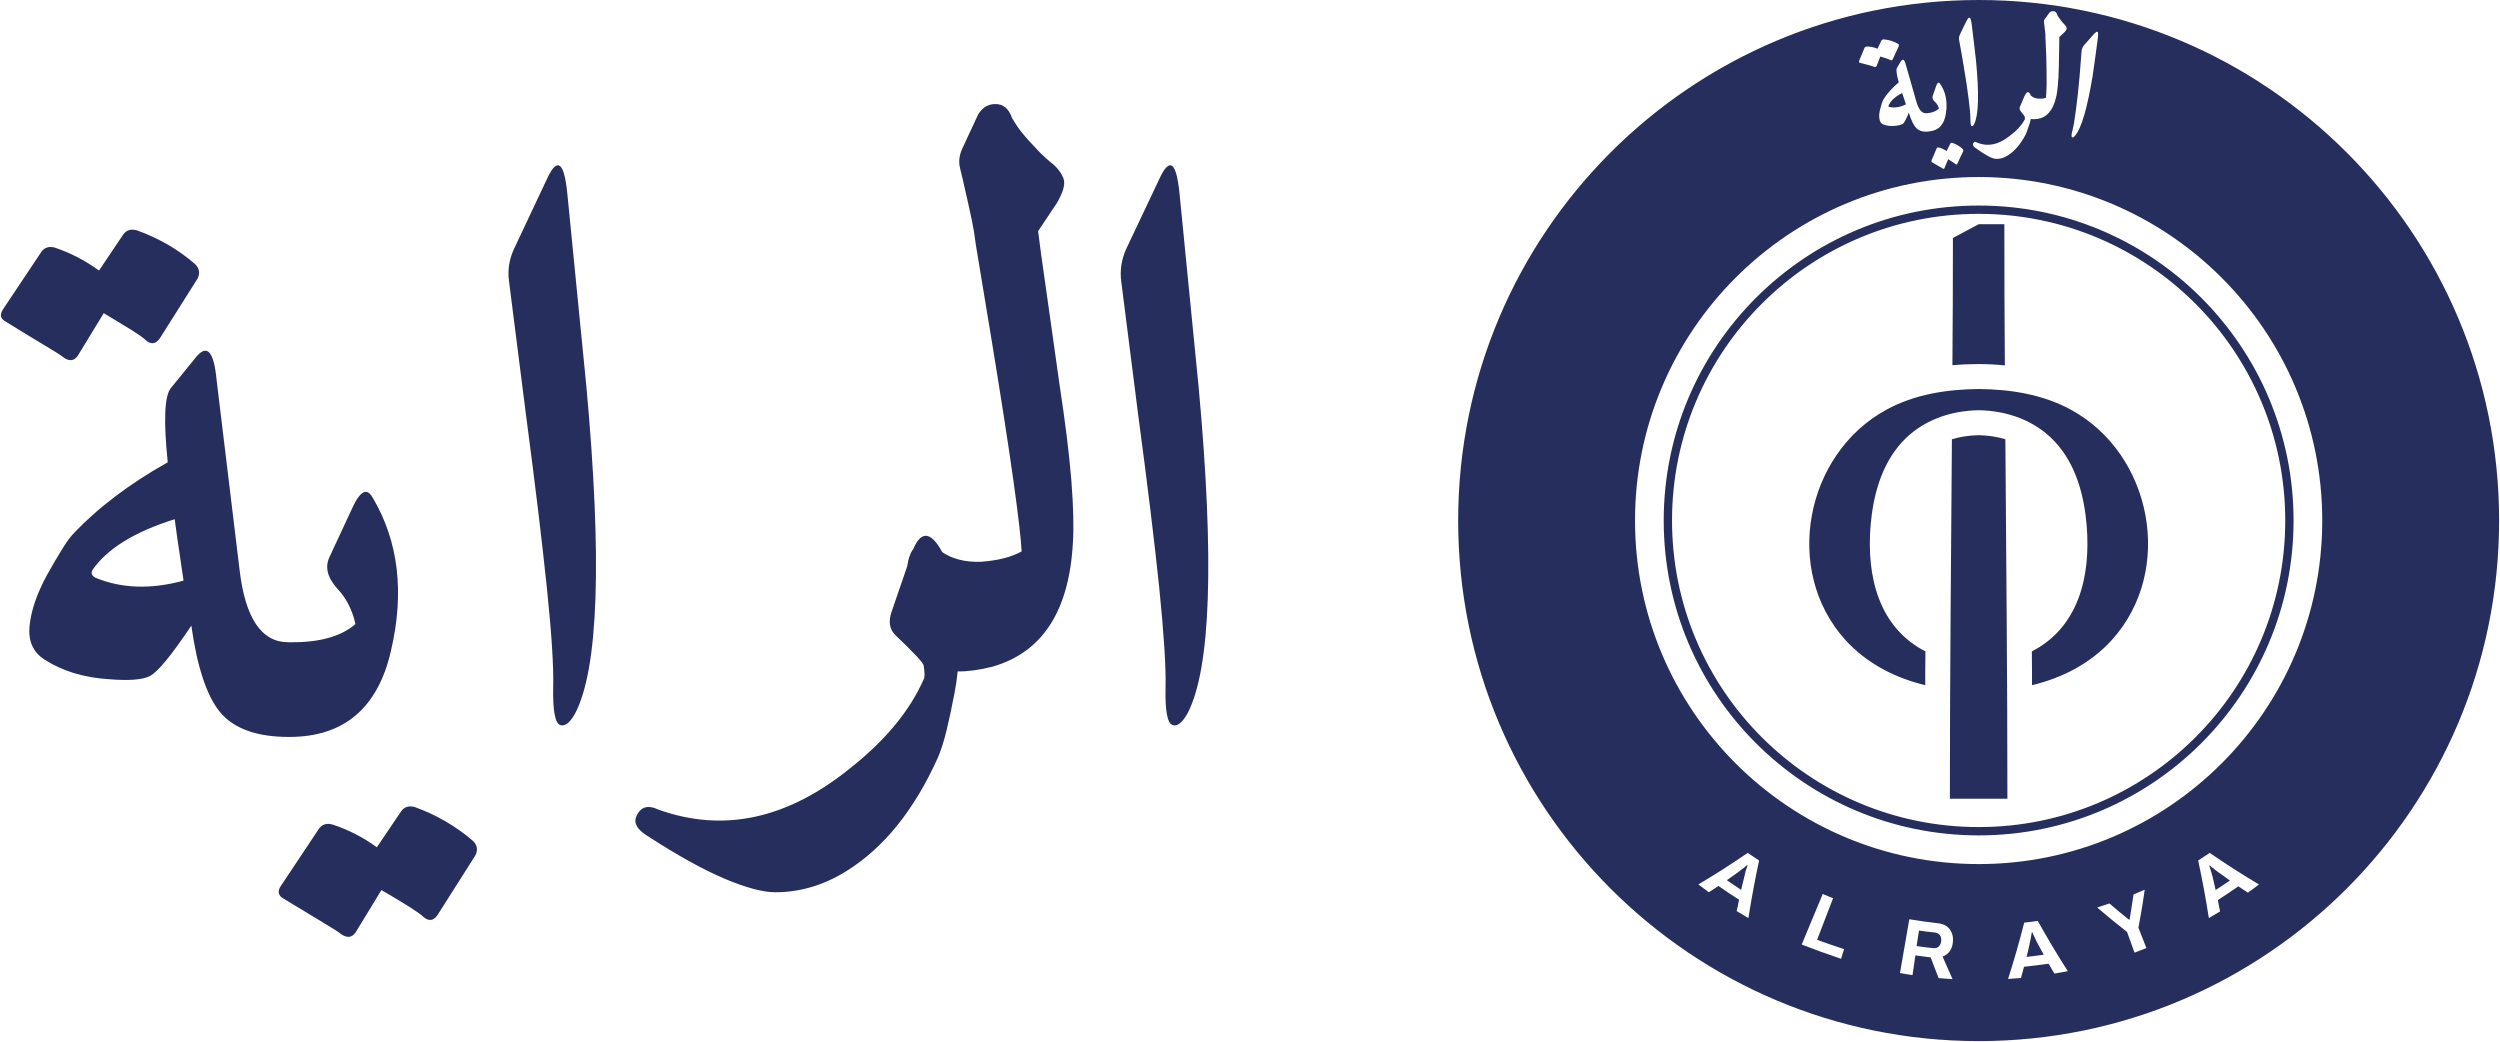
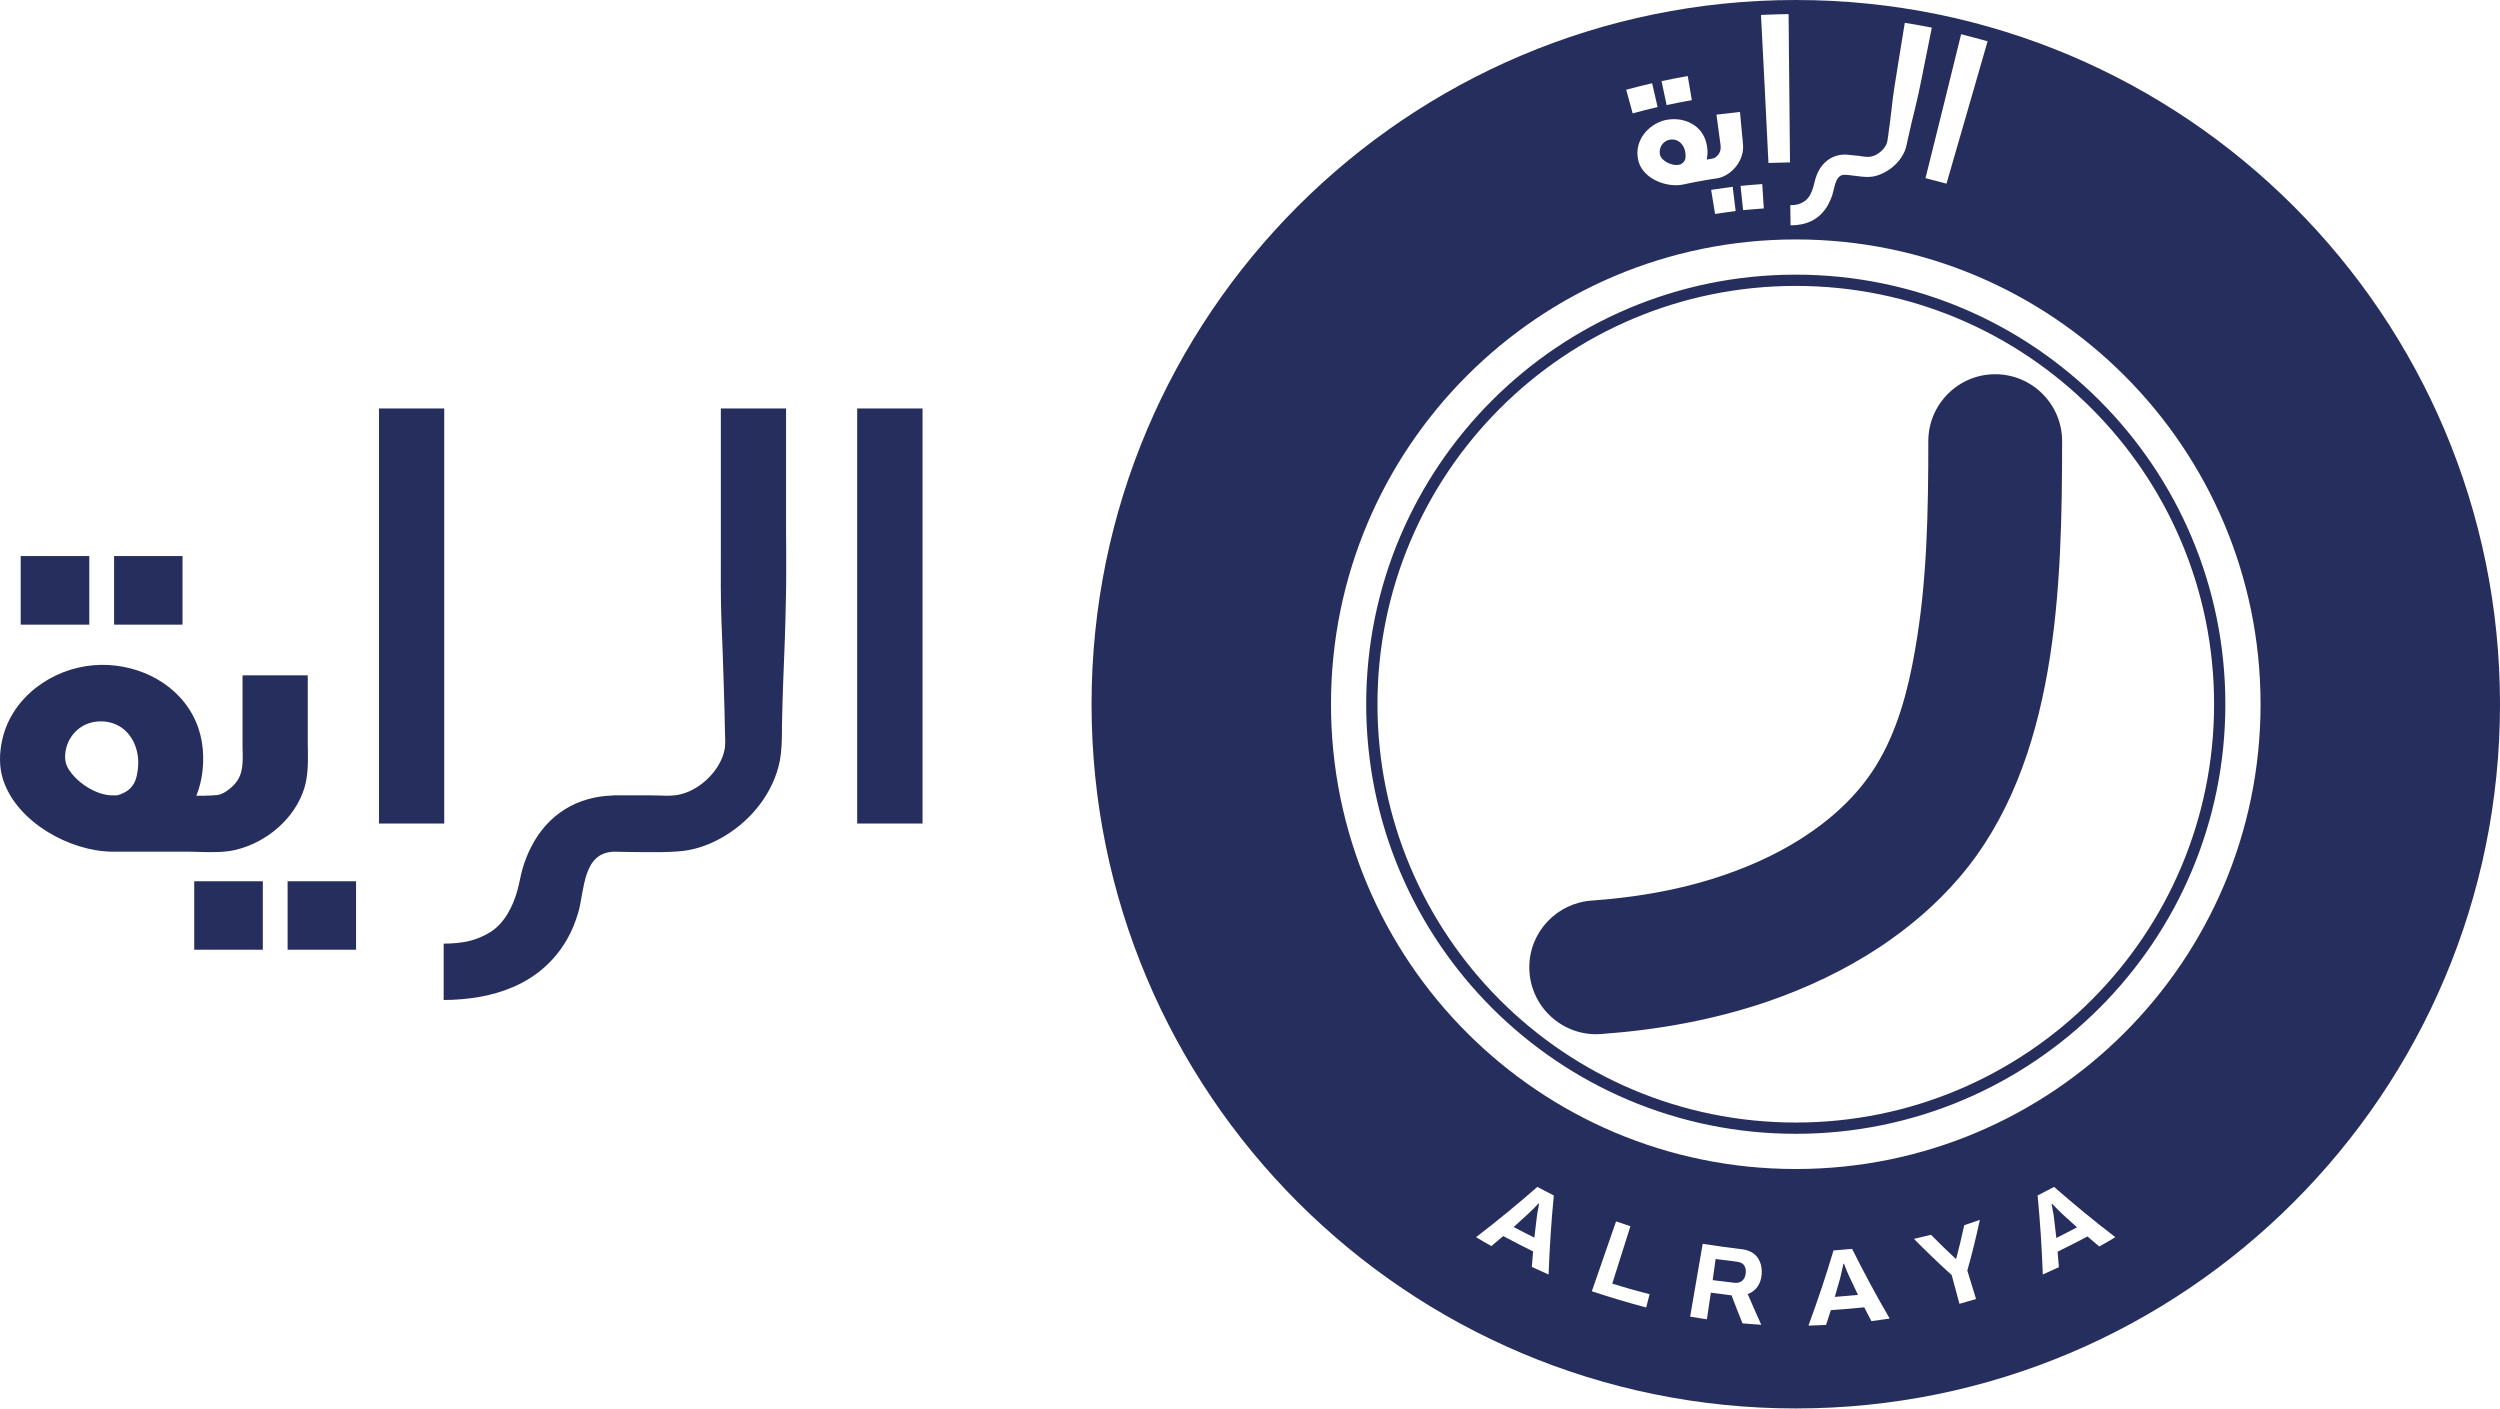
- <svg xmlns="http://www.w3.org/2000/svg" viewBox="0.0 0.0 1471.9 613.4" width="1472" height="613">
+ <svg xmlns="http://www.w3.org/2000/svg" viewBox="0.0 0.0 1775.0 1000.0" width="1775" height="1000">
  <g id="primary">
-     <path fill="#262E5D" d="M584.2 392.8Q572.8 395.7 563.7 395.6Q563.1 402 561.9 408.1Q559.5 420.7 557.2 430.2Q554.9 439.7 552.1 446.3Q531.2 492.7 498.2 513.2Q478.2 525.7 456.3 525.7Q445.2 525.7 426.1 517.6Q407.1 509.5 380.6 492.3Q371.7 486.7 374.5 480.7Q376.2 477.1 378.8 476Q382.2 474.6 387.1 476.9Q445.2 497.9 501.4 451.8Q531.6 427.7 543.7 400.2Q544.7 398.8 543.7 392.3Q543.7 390 527 374.2Q521.9 369.1 524.7 360.7L534 333.6Q534.4 330.4 535.4 327.7Q536.2 325.2 537.5 323.6Q540.7 316 544.6 315.7Q549.1 315.3 554.4 324.9Q554.5 325.1 554.6 325.3Q563.6 331.4 577.2 331Q592.1 330 601.4 324.9Q600.9 314.2 596.5 282.8Q592.1 251.5 583.7 200.3L574.4 144.1Q573.5 136.6 572.1 129.9Q570.7 123.2 569.3 117.1Q566.5 104.6 565.1 99Q563.7 93.4 566.5 87.4L575.8 67.4Q579.5 61.3 586 61.3Q593 61.3 595.8 69.7Q596.7 71.1 598.8 74.4Q600.9 77.6 605.1 82.3Q609.3 86.9 612.5 90.2Q615.8 93.4 618.6 95.7Q623.7 99.5 626 105Q627.9 109.7 622.3 119.4L611.1 136.2Q612.5 147.8 615.8 170.4Q619 192.9 623.7 226.4Q628.8 259.8 630.7 283.1Q632.5 306.3 631.6 319.8Q628.3 380.2 584.2 392.8ZM321.7 105.5Q325.6 97 328.4 97.4Q332.2 97.9 333.8 114.8L345 228.2Q358.9 380.7 338.4 420.2Q333.8 428.6 329.6 427.2Q325 425.8 325.4 404.9Q325.9 387.2 321.7 346.5Q317.5 305.9 309.2 243.1L299.4 165.9Q298 156.2 302.2 146.9L321.7 105.5ZM689.2 97.4Q686.4 97 682.5 105.5L662.9 146.9Q658.8 156.2 660.1 165.9L669.9 243.1Q678.3 305.9 682.5 346.5Q686.6 387.2 686.2 404.9Q685.7 425.8 690.4 427.2Q694.5 428.6 699.2 420.2Q719.7 380.7 705.7 228.2L694.5 114.8Q692.9 97.9 689.2 97.4ZM80.1 135.7Q75 134.3 72.2 138L57.8 159.4Q45.7 150.6 31.8 145.9Q26.7 144.5 23.9 148.3L1.6 181.7Q-0.4 184.5 0.1 186.6Q0.6 188.3 3 189.6Q17.4 198.5 26 203.6Q34.6 208.7 36.9 210.6Q39.7 212.6 42 212.1Q43.8 211.7 45.3 209.6L60.6 184.5Q70.8 190.6 77.1 194.5Q83.4 198.5 85.2 200.3Q87.5 202.4 89.6 202.2Q91.7 202 93.6 199.4L115.9 164.1Q118.2 159.4 114.5 155.7Q107.1 149.2 98.3 144.1Q89.4 139 80.1 135.7ZM121 206.7Q118.2 206.1 114.1 211.5L100.1 228.7Q94.5 235.7 98.3 272.4Q64.3 291.4 42 315.2Q39.2 318.4 35.5 324.5Q31.8 330.5 27.1 338.9Q18.3 355.1 16.9 368.6Q15.5 382.1 25.7 388.6Q41.5 398.8 63.9 400.2Q81.1 401.6 87.6 398.4Q94.5 395.1 112.2 368.6Q117.3 404.9 128.9 419.3Q141 434.2 169.8 434.2Q218.2 434.2 229.8 383.5Q241.9 331.9 219.1 293.3Q217.3 290 215.2 289.8Q211.5 289.5 207 299.4L193.6 328.2Q189.4 337 198.2 346.8Q206.1 355.1 208.9 367.7Q196.1 378.7 170.6 378.4Q170.2 378.4 169.8 378.4Q169.6 378.4 169.4 378.4Q145.6 378.5 140.6 335.6L127.1 224Q125.6 207.7 121 206.7ZM54.1 335.6Q67.1 317 102.4 305.9Q103.8 316.6 105.2 325.6Q106.6 334.7 107.6 342.1Q78.7 350 55.5 340.3Q53.7 339.2 53.5 337.9Q53.3 336.9 54.1 335.6ZM243.8 475.5Q238.7 474.1 235.9 477.9L221.5 499.2Q209.4 490.4 195.4 485.8Q190.3 484.4 187.5 488.1L165.2 521.6Q163.2 524.3 163.8 526.4Q164.2 528.2 166.6 529.5Q181 538.3 189.6 543.4Q198.2 548.5 200.5 550.4Q203.4 552.4 205.6 551.9Q207.4 551.5 208.9 549.5L224.2 524.4Q234.5 530.4 240.7 534.3Q247 538.3 248.9 540.2Q251.2 542.2 253.3 542Q255.4 541.8 257.2 539.2L279.6 503.9Q281.9 499.2 278.2 495.5Q270.7 489 261.9 483.9Q253.1 478.8 243.8 475.5ZM1471.9 306.7C1471.9 476.1 1334.6 613.4 1165.3 613.4C995.9 613.4 858.6 476.1 858.6 306.7C858.6 137.3 995.9 0 1165.3 0C1334.6 0 1471.9 137.3 1471.9 306.7ZM1196 56.3C1195.5 55 1194.9 54.3 1194.3 54.3C1193.8 54.3 1193.3 54.8 1192.8 55.7C1192.6 55.9 1192.5 56.1 1192.3 56.4C1192.2 56.8 1192 57.1 1191.9 57.5C1191.2 59.2 1190.4 60.9 1189.7 62.6C1189.2 63.6 1189.3 64.5 1189.8 65.2C1191.7 67.5 1192.5 68.8 1192.5 69.1C1192.5 69.9 1192.5 70.4 1192.3 70.6C1190.5 73.9 1187.7 77 1183.9 79.8C1177.1 85.3 1170.6 86.7 1164.1 83.9C1163.6 83.6 1163.1 83.5 1162.7 83.7C1162.4 83.9 1162.2 84.2 1162 84.6C1161.7 85.4 1162.1 86.2 1163 86.9C1166 89.1 1168.5 90.7 1170.5 91.8C1172.6 93 1174.2 93.5 1175.4 93.6C1177.8 93.7 1180.1 93.1 1182.4 91.6C1186.2 89.3 1189.7 85.3 1192.8 79.6C1193.2 78.8 1193.6 77.8 1194 76.6C1194.4 75.4 1194.9 74.1 1195.4 72.5C1195.6 71.7 1195.8 70.9 1196 70.1C1197.1 70.3 1198.4 70.3 1199.8 70.1C1205.3 69.3 1209 65.2 1210.8 57.6C1211.3 55.9 1211.6 53.6 1211.9 50.6C1212.2 47.6 1212.4 43.9 1212.5 39.5C1212.6 35.1 1212.7 31.5 1212.7 28.5C1212.7 25.6 1212.8 23.3 1212.8 21.8C1213.8 20.9 1214.8 20 1215.8 19C1216.8 17.9 1217.3 17.1 1217.1 16.4C1216.9 15.7 1216.4 15 1215.8 14.4C1215.4 14 1215 13.6 1214.6 13.1C1214.2 12.6 1213.7 12 1213.2 11.3C1212.7 10.6 1212.3 10 1212 9.6C1211.8 9.1 1211.6 8.8 1211.5 8.6C1211.2 7.4 1210.5 6.8 1209.5 6.6C1208.5 6.5 1207.7 6.7 1207 7.4C1206.1 8.6 1205.2 9.8 1204.4 11C1203.8 11.7 1203.6 12.4 1203.8 13.2C1203.9 13.9 1204 15.1 1204.2 16.8C1204.3 17.6 1204.4 18.4 1204.5 19.3C1204.6 20.2 1204.6 21.1 1204.6 22.1C1204.8 25.8 1204.9 29.5 1205.1 33.2C1205.3 39.9 1205.3 45.3 1205.3 49.4C1205.2 53.5 1205.1 56.2 1204.9 57.6C1203.7 58.1 1202.1 58.2 1200.2 58.1C1198.5 57.9 1197.1 57.3 1196.1 56.4C1196 56.4 1196 56.3 1196 56.3ZM1159.8 10.4C1159.4 10.4 1158.9 10.9 1158.3 12C1156.9 14.7 1155.6 17.4 1154.3 20.2C1153.7 21.4 1153.5 22.6 1153.8 23.9C1154.7 28.8 1155.6 33.8 1156.4 38.7C1157.8 46.8 1158.8 53.5 1159.4 58.7C1160.1 63.9 1160.4 67.7 1160.4 70C1160.4 72.7 1160.6 74.1 1161.2 74.3C1161.7 74.5 1162.2 74 1162.7 72.9C1165.2 67.8 1165.6 55.4 1163.7 35.7C1162.9 28.4 1162 21.1 1161.1 13.8C1160.8 11.6 1160.4 10.5 1159.8 10.4ZM1233.3 19.9C1231.3 22.2 1229.3 24.4 1227.3 26.7C1226.5 27.8 1226 28.9 1225.9 30.2C1225.5 35.2 1225.1 40.2 1224.7 45.3C1224 53.4 1223.2 60.1 1222.5 65.3C1221.8 70.6 1221.2 74.3 1220.6 76.5C1219.9 79.1 1219.8 80.6 1220.3 80.9C1220.7 81.2 1221.3 80.8 1222.1 79.9C1225.8 75.6 1229.3 63.7 1232.5 44.2C1233.5 36.9 1234.6 29.6 1235.5 22.3C1235.8 20.1 1235.7 18.9 1235.2 18.7C1234.8 18.6 1234.2 19 1233.3 19.9ZM1107.9 24C1107.2 25.6 1106.4 27.1 1105.7 28.7C1103.8 27.9 1101.7 27.5 1099.6 27.4C1098.8 27.4 1098.3 27.7 1098 28.2C1097 30.7 1095.9 33.2 1094.9 35.7C1094.8 36.1 1094.7 36.4 1094.9 36.7C1095 36.9 1095.2 37 1095.6 37.1C1097.9 37.7 1099.7 38.2 1101 38.5C1102.3 38.9 1103.1 39.2 1103.5 39.3C1104 39.5 1104.3 39.5 1104.6 39.4C1104.9 39.3 1105 39.1 1105.2 38.8C1105.9 36.9 1106.6 35.1 1107.3 33.3C1108.9 33.8 1110.1 34.2 1111.1 34.5C1112.1 34.8 1112.7 35.1 1113 35.3C1113.4 35.5 1113.7 35.5 1114 35.5C1114.3 35.4 1114.5 35.2 1114.7 34.8C1115.8 32.3 1117 29.7 1118.2 27.2C1118.4 26.6 1118.2 26 1117.6 25.7C1116.4 25 1115.1 24.5 1113.8 24.1C1112.4 23.6 1111 23.4 1109.5 23.2C1108.8 23.2 1108.2 23.4 1107.9 24ZM1119.3 36.3C1118.6 37.6 1117.8 38.9 1117.1 40.1C1116.5 41.1 1116.9 43.9 1118.2 48.5C1114.3 51.8 1111.2 55.2 1109 58.8C1108.8 59.3 1108.5 60 1108.2 60.9C1107.9 61.8 1107.6 62.8 1107.3 64C1106.7 66.3 1106.5 68.3 1106.8 70C1107 71.8 1107.9 72.9 1109.3 73.4C1111.5 74.2 1113.9 74.5 1116.5 74.1C1118.6 73.8 1120 73.4 1120.7 72.9C1121.4 72.3 1122.6 70.2 1124.1 66.4C1125.5 70.9 1127 74 1128.7 75.6C1130.4 77.3 1132.9 77.9 1136.3 77.4C1141.9 76.8 1145.1 73.2 1146 66.6C1147 59.8 1145.8 54 1142.5 49.3C1142.2 48.9 1141.9 48.7 1141.7 48.7C1141.2 48.7 1140.7 49.4 1140.2 50.7C1139.5 52.6 1138.9 54.6 1138.2 56.5C1137.8 57.7 1138.2 58.9 1139.5 60C1140.6 61 1141.4 62.3 1141.9 63.9C1140.4 65.4 1138.2 66.4 1135 66.7C1135 66.7 1135 66.7 1134.9 66.7C1134.9 66.7 1134.9 66.7 1134.8 66.7C1131.9 67.1 1129.8 64.6 1128.4 59.3C1126.4 52.3 1124.4 45.3 1122.4 38.3C1121.9 36.2 1121.3 35.2 1120.6 35.2C1120.2 35.2 1119.8 35.6 1119.3 36.3ZM1120.2 54.8C1115.9 57 1113.3 59.5 1112.2 62.2C1112.1 62.4 1112.1 62.5 1112.1 62.7C1112.2 62.8 1112.4 63 1112.6 63C1115.7 63.7 1119 63.2 1122.4 61.5C1122.1 60.6 1121.8 59.5 1121.4 58.4C1121 57.3 1120.6 56.1 1120.2 54.8ZM1148.5 84.7C1147.8 86.1 1147.1 87.6 1146.4 89C1144.9 88 1143.4 87.3 1141.8 86.9C1141.2 86.7 1140.8 86.9 1140.5 87.4C1139.5 89.7 1138.6 92 1137.6 94.3C1137.5 94.7 1137.4 95 1137.5 95.3C1137.6 95.5 1137.8 95.7 1138.1 95.8C1139.7 96.8 1141.1 97.5 1142.1 98.1C1143 98.6 1143.7 99 1143.9 99.2C1144.3 99.5 1144.5 99.5 1144.8 99.4C1145 99.4 1145.1 99.2 1145.2 98.9C1145.9 97.2 1146.6 95.5 1147.3 93.8C1148.4 94.5 1149.4 95.1 1150.1 95.6C1150.8 96 1151.2 96.4 1151.5 96.6C1151.7 96.8 1152 97 1152.2 96.9C1152.4 96.9 1152.6 96.7 1152.8 96.3C1153.8 94 1154.9 91.6 1156.1 89.3C1156.3 88.7 1156.2 88.2 1155.8 87.7C1154.9 86.9 1154 86.2 1152.9 85.6C1151.9 85 1150.8 84.5 1149.8 84.2C1149.2 84 1148.7 84.2 1148.5 84.7ZM962.8 306.7C962.8 418.5 1053.5 509.1 1165.3 509.1C1277 509.1 1367.7 418.5 1367.7 306.7C1367.7 194.9 1277 104.3 1165.3 104.3C1053.5 104.3 962.8 194.9 962.8 306.7ZM1165.3 492.2C1267.7 492.2 1350.8 409.2 1350.8 306.7C1350.8 204.2 1267.7 121.1 1165.3 121.1C1062.8 121.1 979.7 204.2 979.7 306.7C979.7 409.2 1062.8 492.2 1165.3 492.2ZM1165.3 487.3C1065.5 487.3 984.6 406.5 984.6 306.7C984.6 206.9 1065.5 126 1165.3 126C1265 126 1345.9 206.9 1345.9 306.7C1345.9 406.5 1265 487.3 1165.3 487.3ZM1110.9 241.4C1127.6 232.3 1146.4 229.4 1165.3 229.2C1184.1 229.4 1202.9 232.3 1219.6 241.4C1267.5 267.4 1280.8 336.1 1243.8 377C1231.2 390.9 1214.6 399.4 1196.7 403.7L1196.7 395.5L1196.6 383.8C1224.1 369.6 1231.4 339.8 1228.9 309.5C1227.4 292 1222.7 273.9 1210.5 260.6C1198.8 247.8 1182.3 242 1165.3 241.7C1148.2 242 1131.7 247.8 1120 260.6C1107.9 273.9 1103.1 292 1101.6 309.5C1099.1 339.8 1106.4 369.6 1133.9 383.8L1133.8 395.5L1133.8 403.7C1116 399.4 1099.3 390.9 1086.7 377C1049.7 336.1 1063.1 267.4 1110.9 241.4ZM1167.2 395.6L1167.3 407.3C1166.6 407.3 1165.9 407.3 1165.3 407.3C1164.6 407.3 1163.9 407.3 1163.2 407.3L1163.3 395.7L1163.3 391.3C1164 391.3 1164.6 391.3 1165.3 391.3C1165.9 391.3 1166.5 391.3 1167.2 391.3L1167.2 395.6ZM1029.2 502.5C1019.7 509 1010.1 515.2 1000.1 521.1C1002.2 522.7 1004.2 524.2 1006.3 525.7C1008.2 524.5 1010.1 523.3 1012 522C1015.9 524.8 1020 527.5 1024.1 530.1C1023.6 532.3 1023.2 534.6 1022.7 536.8C1025 538.2 1027.3 539.6 1029.6 540.9C1031.4 529.5 1033.5 518.2 1035.9 507C1033.6 505.5 1031.4 504 1029.2 502.5ZM1294.6 507C1297 518.2 1299.1 529.5 1300.9 540.9C1303.1 539.6 1305.3 538.3 1307.5 537C1307 534.7 1306.6 532.5 1306.2 530.3C1310.2 527.7 1314.3 525 1318.3 522.2C1320.1 523.5 1322 524.7 1323.9 525.9C1326.1 524.4 1328.2 522.8 1330.4 521.1C1320.5 515.2 1310.8 509 1301.4 502.5C1299.1 504 1296.9 505.5 1294.6 507ZM1025.3 524.3C1022.5 522.4 1019.7 520.5 1016.9 518.6C1019.2 517 1021.5 515.4 1023.8 513.7C1024.2 513.4 1024.7 513 1025.3 512.5C1025.9 512.1 1026.5 511.6 1027.2 511.1C1027.8 510.5 1028.4 510.1 1028.8 509.7C1028.9 509.7 1029 509.8 1029.1 509.8C1028.9 510.3 1028.8 510.8 1028.6 511.4C1028.4 511.9 1028.2 512.5 1028 513.1C1027.9 513.7 1027.7 514.3 1027.6 514.8C1027.5 515.3 1027.4 515.7 1027.3 516.1C1026.6 518.8 1026 521.5 1025.3 524.3ZM1313.3 518.8C1310.5 520.7 1307.7 522.6 1304.9 524.4C1304.3 521.7 1303.6 519 1303 516.2C1302.8 515.8 1302.7 515.1 1302.5 514.4C1302.3 513.6 1302.1 512.9 1301.8 512.1C1301.6 511.3 1301.4 510.6 1301.1 510Q1301.3 509.9 1301.4 509.9C1301.8 510.2 1302.2 510.5 1302.6 510.9C1303.1 511.3 1303.6 511.7 1304.1 512.1C1304.5 512.5 1305 512.8 1305.4 513.1C1305.8 513.4 1306.2 513.7 1306.5 513.9C1308.7 515.5 1311 517.2 1313.3 518.8ZM1235.1 534.7C1240.8 539.6 1246.7 544.4 1252.7 549.1L1257.1 561.3C1259.5 560.4 1261.8 559.5 1264.1 558.6L1259.4 546.6C1260.8 539.1 1262.1 531.6 1263.1 524.2C1260.9 525.1 1258.7 526.1 1256.5 527C1255.8 531.9 1255 536.9 1254.2 541.8C1254.1 541.9 1254 541.9 1253.9 541.9C1250 538.8 1246.1 535.6 1242.3 532.3C1239.9 533.1 1237.5 533.9 1235.1 534.7ZM1073.4 526.7L1061 556.5C1068.7 559.5 1076.4 562.3 1084.2 564.9L1086 559.2C1080.6 557.5 1075.3 555.6 1070.1 553.7L1079.5 529.2C1077.5 528.4 1075.4 527.6 1073.4 526.7ZM1140.8 543.9C1135.3 543.3 1129.9 542.5 1124.4 541.6L1118.9 573.3C1121.4 573.8 1123.8 574.1 1126.3 574.5L1128 562.9C1131 563.3 1134 563.7 1137 564.1C1138.5 568.2 1140.1 572.2 1141.7 576.3C1144.5 576.5 1147.2 576.7 1149.9 576.9C1147.9 572.5 1145.9 568 1144 563.6C1145.9 562.9 1147.4 561.7 1148.4 560.2C1149.4 558.6 1150 556.8 1150.1 554.7C1150.3 552.8 1150 551 1149.3 549.4C1148.7 547.9 1147.7 546.6 1146.2 545.6C1144.8 544.7 1143 544.1 1140.8 543.9ZM1192.1 543.6C1189.3 554.7 1186.1 565.8 1182.6 576.8C1185.1 576.6 1187.7 576.4 1190.2 576.2C1190.8 574 1191.4 571.8 1192 569.6C1196.8 569.1 1201.7 568.5 1206.5 567.8C1207.6 569.7 1208.7 571.7 1209.9 573.6C1212.5 573.2 1215.1 572.7 1217.8 572.2C1211.5 562.4 1205.7 552.6 1200.1 542.6C1197.4 543 1194.7 543.3 1192.1 543.6ZM1128.7 557.4C1131.9 557.9 1135.1 558.3 1138.3 558.6C1139.7 558.8 1140.9 558.5 1141.7 557.7C1142.6 556.9 1143.1 555.8 1143.2 554.3C1143.3 553.4 1143.2 552.5 1142.9 551.8C1142.6 551.1 1142.2 550.6 1141.6 550.2C1141 549.8 1140.3 549.5 1139.3 549.4C1136.2 549.1 1133.2 548.7 1130.1 548.3L1128.7 557.4ZM1203.6 562.5C1200.2 563 1196.9 563.4 1193.5 563.8C1194.2 561.1 1194.8 558.4 1195.4 555.6C1195.5 555.1 1195.6 554.5 1195.8 553.7C1195.9 553 1196.1 552.2 1196.2 551.4C1196.4 550.6 1196.5 549.8 1196.6 549.2C1196.6 549.2 1196.7 549.2 1196.8 549.2C1197 549.6 1197.3 550.1 1197.5 550.7C1197.7 551.2 1198 551.8 1198.3 552.4C1198.5 552.9 1198.8 553.4 1199 553.9C1199.2 554.4 1199.4 554.7 1199.6 555.1C1200.9 557.6 1202.2 560 1203.6 562.5Z" />
+     <path fill="#262E5D" d="M269.1 584.7L269.1 290L315.4 290L315.4 584.7L269.1 584.7ZM511.8 290L558.1 290L558.1 376.8C558.1 381.6 558.1 386.4 558.2 391.2C558.2 402.2 558.3 413.2 558 424.2C557.7 444 556.9 463.7 556.1 483.4C555.7 493.9 555.4 504.5 555.2 515C555.2 516.3 555.2 517.7 555.2 519.1C555.1 526.1 555 533.1 553.7 540.1C549.3 562.2 534.4 581.3 515.4 593C507.2 598.1 498.2 601.9 488.7 603.6C479.4 605.4 460.9 605.1 446.6 604.9C442.8 604.8 439.2 604.7 436.2 604.7C413.8 605.1 415.1 631.6 410.7 647.4C408.7 654.3 406.1 661 402.4 667.3C383.8 699.2 350.1 709.8 315 710L315 670C321.3 669.9 327.8 669.5 334 667.9C338.9 666.6 343.5 664.6 347.8 662C358.3 655.6 364.5 643 367.5 631.6C368.8 626.8 369.6 621.9 370.9 617.2C372.5 611.6 374.6 606.2 377.3 601C389 578.2 409.8 565.4 435.4 564.8L435.4 564.7L461.8 564.7C463.5 564.7 465.3 564.8 467.2 564.8C471.4 565 475.7 565.1 479.8 564.6C491.9 563 503.3 554.2 509.6 544.1C512.2 540 514.1 535.3 514.7 530.5C515 527.7 514.9 524.9 514.8 522C514.8 521 514.8 520 514.7 518.9C514.6 508.4 514.2 497.9 513.9 487.4C513.5 471.6 512.8 455.8 512.2 440C511.7 424.7 511.7 409.3 511.8 394L511.8 394C511.8 389.6 511.8 385.2 511.8 380.8L511.8 290ZM608.6 290L655 290L655 584.7L608.6 584.7L608.6 290ZM79.5 564.7L83.4 564.7C87.2 563.5 90.8 561.8 93.3 558.8C96.4 555.3 97.3 550.6 97.9 546C100.1 527.9 88.8 510.5 68.9 512.3C56.5 513.4 47.3 523.3 46.3 535.4C46 538.3 46.4 541.6 47.7 544.3C53 554.7 67.7 564.6 79.5 564.7ZM79.5 604.7C49.3 604.3 12.2 583.7 2.3 553.9C-0.8 544.6 -0.5 534.6 1.6 525.2C8.3 495.1 36.8 474.7 66.6 472.3C94.2 470.1 123.3 482.7 136.8 507.7C143.4 519.9 145.3 533.5 143.8 547.2C143.1 553.6 141.6 559.5 139.4 565C147 565 153.8 564.8 156.1 564.1C159.3 563.1 162 561 164.5 558.8C172.5 551.7 172.4 543.5 172.3 534.1C172.2 532.8 172.2 531.6 172.2 530.3L172.2 479.5L218.5 479.5L218.5 528.2C218.5 529.8 218.5 531.4 218.6 533C218.7 541.9 218.7 550.9 216.1 559.5C209.4 581.2 189.4 598 167.7 603.3C159.7 605.3 151.2 605.1 142.8 604.9C140.2 604.8 137.7 604.7 135.2 604.7L79.5 604.7Z" />
+     <path fill="#262E5D" d="M14.7 394.8L63.4 394.8L63.4 443.5L14.7 443.5L14.7 394.8ZM129.6 394.8L129.6 443.5L81 443.5L81 394.8L129.6 394.8ZM186.6 625.7L186.6 674.3L137.9 674.3L137.9 625.7L186.6 625.7ZM252.8 625.7L252.8 674.3L204.2 674.3L204.2 625.7L252.8 625.7Z" />
+     <path fill="#262E5D" d="M1275 1000C998.8 1000 775 776.1 775 500C775 223.9 998.8 0 1275 0C1551.1 0 1775 223.9 1775 500C1775 776.1 1551.1 1000 1275 1000ZM1253 63.2L1255.6 115.7C1260.7 115.5 1265.8 115.4 1270.9 115.3L1269.9 10C1263.3 10.1 1256.8 10.3 1250.3 10.6L1253 63.2ZM1346.5 52.8L1346.5 52.8C1345.6 58.2 1344.7 63.6 1344 69.1C1343.4 74.7 1342.7 80.3 1342 85.9C1341.5 89.6 1341 93.3 1340.5 97.1C1340.4 97.4 1340.4 97.8 1340.3 98.2C1340.2 99.2 1340.1 100.2 1339.8 101.1C1339.3 102.8 1338.4 104.3 1337.3 105.6C1334.6 108.9 1330.3 111.4 1326.2 111.4C1324.8 111.4 1323.4 111.2 1322 111L1321.9 111C1321.3 110.9 1320.7 110.8 1320.1 110.7C1317.2 110.4 1314.2 110.1 1311.3 109.8L1311.3 109.8C1302.7 109.3 1295.4 113.5 1291.2 121.4C1290.2 123.2 1289.5 125.1 1288.9 127.1C1288.4 128.8 1288.1 130.5 1287.6 132.2C1286.5 136.3 1284.5 140.7 1281.2 142.9C1279.9 143.8 1278.4 144.5 1276.9 145C1275 145.5 1273.1 145.7 1271.1 145.7L1271.3 160C1281.6 160 1291.6 156.6 1297.9 145.5C1299.1 143.3 1300.1 141 1300.9 138.6C1301.2 137.4 1301.6 136.1 1301.9 134.8C1303.1 129.6 1304.5 123.7 1310.2 124.1C1311.2 124.2 1312.3 124.3 1313.6 124.4C1314.1 124.5 1314.6 124.6 1315.1 124.6C1319.5 125.2 1324.5 125.8 1327.2 125.6C1330.4 125.5 1333.5 124.6 1336.4 123.2C1343.3 120.1 1349.5 114.3 1352.5 106.9C1353.4 104.5 1353.9 102.1 1354.4 99.6C1354.5 99.1 1354.6 98.7 1354.7 98.2C1355.5 94.5 1356.4 90.9 1357.2 87.2C1358.9 80.3 1360.6 73.5 1362.1 66.6C1362.9 62.8 1363.7 58.9 1364.5 55.1C1364.8 53.4 1365.1 51.7 1365.5 50L1371.6 19.6C1365.2 18.4 1358.8 17.2 1352.4 16.2L1347.2 48.2C1347 49.7 1346.7 51.3 1346.5 52.8ZM1382 130.4L1396.6 79.9L1411.2 29.3C1405 27.6 1398.7 25.9 1392.4 24.3L1379.8 75.4L1367.1 126.5C1372.1 127.7 1377 129.1 1382 130.4ZM1183.3 74.6C1189.3 73.3 1195.2 72.2 1201.2 71.1L1198.3 54C1192 55.1 1185.8 56.3 1179.7 57.6L1183.3 74.6ZM1154.6 63.7L1159.2 80.5C1165.1 78.9 1171 77.4 1176.9 76L1173 59.1C1166.8 60.5 1160.7 62.1 1154.6 63.7ZM1195 131C1200.9 129.7 1206.8 128.6 1212.7 127.6C1213.6 127.4 1214.4 127.3 1215.2 127.2C1217.9 126.9 1220.6 126.5 1223.1 125.5C1229.9 122.7 1235.8 116 1237.3 108.1C1237.9 104.9 1237.5 101.7 1237.2 98.5C1237.2 98 1237.1 97.4 1237 96.9L1235.4 79.5C1229.8 80.1 1224.3 80.7 1218.7 81.4L1221.1 99.4C1221.2 99.9 1221.2 100.3 1221.3 100.8C1221.8 104.1 1222.2 107 1219.9 109.9C1219.2 110.8 1218.3 111.6 1217.3 112.1C1216.6 112.5 1214.3 112.9 1211.8 113.3C1212.2 111.3 1212.4 109.1 1212.3 106.8C1212 101.9 1210.6 97.2 1207.6 93.3C1201.3 85.3 1190.1 82.9 1180.4 85.8C1170 89.2 1161.9 98.9 1162.6 109.9C1162.8 113.3 1163.7 116.7 1165.6 119.6C1171.7 129 1185.4 133 1195 131ZM1192 117C1188 117.8 1182.4 115.5 1179.8 112.3C1179.1 111.5 1178.7 110.4 1178.5 109.4C1177.8 105.1 1180.2 100.9 1184.3 99.5C1191.1 97.4 1196.2 102.7 1196.7 109.2C1196.8 110.8 1196.9 112.5 1196.1 114C1195.5 115.2 1194.4 116 1193.3 116.7C1192.8 116.8 1192.4 116.9 1192 117ZM1237.6 149.2C1242.5 148.8 1247.4 148.3 1252.3 148L1251.2 130.7C1246 131 1240.9 131.5 1235.8 132L1237.6 149.2ZM1217.7 151.9C1222.5 151.2 1227.4 150.5 1232.3 149.8L1230.2 132.6C1225.1 133.3 1220 134 1214.9 134.8L1217.7 151.9ZM1275 830C1457.2 830 1605 682.3 1605 500C1605 317.7 1457.2 170 1275 170C1092.7 170 945 317.7 945 500C945 682.3 1092.7 830 1275 830ZM1580 500C1580 668.4 1443.4 805 1275 805C1106.5 805 970 668.4 970 500C970 331.6 1106.5 195 1275 195C1443.4 195 1580 331.6 1580 500ZM978 500C978 664 1110.9 797 1275 797C1439 797 1572 664 1572 500C1572 336 1439 203 1275 203C1110.9 203 978 336 978 500ZM1091.5 842.7C1077.5 855 1063 866.9 1048 878.4C1051.6 880.6 1055.3 882.7 1058.9 884.7C1061.7 882.4 1064.5 880 1067.3 877.6C1074.3 881.4 1081.4 885 1088.5 888.5C1088.2 892.1 1087.9 895.8 1087.6 899.5C1091.6 901.3 1095.5 903.1 1099.5 904.9C1100.2 886 1101.4 867.3 1103.2 848.8C1099.3 846.8 1095.4 844.8 1091.5 842.7ZM1446.7 848.8C1448.5 867.3 1449.7 886 1450.4 904.9C1454.2 903.2 1458 901.5 1461.8 899.7C1461.5 896.1 1461.2 892.4 1460.9 888.7C1468 885.2 1475.1 881.6 1482.1 877.9C1484.9 880.3 1487.7 882.6 1490.5 885C1494.3 882.9 1498.1 880.7 1501.9 878.4C1486.9 866.9 1472.4 855 1458.4 842.7C1454.5 844.8 1450.6 846.8 1446.7 848.8ZM1089.4 878.7C1084.5 876.3 1079.6 873.8 1074.7 871.2C1078.1 868.1 1081.5 865 1084.9 861.9C1085.5 861.4 1086.2 860.7 1087.1 859.8C1088 858.9 1089 858 1089.9 857C1090.9 856 1091.7 855.2 1092.3 854.4C1092.5 854.5 1092.6 854.6 1092.7 854.6C1092.6 855.4 1092.4 856.3 1092.3 857.3C1092.1 858.2 1091.9 859.2 1091.7 860.2C1091.5 861.2 1091.4 862.1 1091.3 862.9C1091.2 863.8 1091.1 864.5 1091 865.1C1090.5 869.6 1089.9 874.2 1089.4 878.7ZM1474.7 871.4C1469.8 874 1464.9 876.5 1460 879C1459.5 874.4 1459 869.9 1458.4 865.3C1458.3 864.5 1458.2 863.5 1458 862.2C1457.8 861 1457.6 859.7 1457.3 858.4C1457.1 857 1456.9 855.9 1456.6 854.9C1456.8 854.8 1456.9 854.8 1457 854.7C1457.6 855.3 1458.2 855.9 1458.9 856.6C1459.6 857.3 1460.3 858 1461 858.8C1461.7 859.5 1462.4 860.1 1463 860.7C1463.6 861.3 1464.1 861.8 1464.5 862.2C1467.9 865.3 1471.3 868.4 1474.7 871.4ZM1391.2 925.7C1395.2 924.6 1399.1 923.4 1403 922.3L1396.8 902.1C1400.2 890.1 1403.1 878.1 1405.7 866.1C1402 867.4 1398.3 868.6 1394.6 869.9C1392.9 877.8 1391 885.8 1388.9 893.7L1388.6 893.8C1382.6 888.2 1376.7 882.5 1371 876.7C1366.9 877.7 1362.9 878.7 1358.9 879.6C1367.5 888.3 1376.4 896.9 1385.7 905.3L1391.2 925.7ZM1147.4 867.2L1130.2 916.8C1143 921 1155.8 924.9 1168.8 928.3L1171.2 918.9C1162.3 916.6 1153.4 914.1 1144.7 911.4L1157.6 870.6C1154.2 869.5 1150.8 868.4 1147.4 867.2ZM1200 934.8C1203.9 935.5 1207.9 936.1 1211.9 936.7L1214.7 917.8C1219.6 918.5 1224.5 919.1 1229.4 919.7C1231.9 926.3 1234.5 933 1237.2 939.6C1241.6 940 1246.1 940.3 1250.5 940.6C1247.2 933.3 1244 926.1 1240.9 918.8C1243.9 917.7 1246.3 915.8 1248 913.3C1249.7 910.8 1250.6 907.8 1250.8 904.4C1251 901.2 1250.6 898.3 1249.5 895.8C1248.5 893.2 1246.8 891.2 1244.5 889.6C1242.2 888.1 1239.2 887.1 1235.6 886.8C1226.7 885.7 1217.8 884.5 1208.9 883.1L1200 934.8ZM1301.8 887.8C1296.5 905.7 1290.5 923.5 1284 941.2C1288.2 941.1 1292.4 940.9 1296.5 940.7C1297.7 937.2 1298.8 933.7 1299.9 930.2C1307.8 929.7 1315.7 929 1323.6 928.2C1325.3 931.4 1327 934.7 1328.7 938C1333.1 937.4 1337.4 936.8 1341.7 936.2C1332.2 919.9 1323.3 903.4 1315 886.7C1310.6 887.1 1306.2 887.5 1301.8 887.8ZM1216 908.9L1218.1 893.9C1223.1 894.6 1228.2 895.2 1233.2 895.8C1234.7 896 1235.9 896.4 1236.9 897C1237.9 897.7 1238.6 898.6 1239 899.7C1239.5 900.9 1239.6 902.2 1239.5 903.7C1239.3 906.1 1238.5 908 1237.1 909.2C1235.7 910.5 1233.9 911 1231.6 910.8C1226.4 910.2 1221.2 909.6 1216 908.9ZM1319.2 919.4C1313.7 919.9 1308.2 920.4 1302.7 920.8C1304 916.4 1305.3 912 1306.5 907.6C1306.7 906.8 1306.9 905.8 1307.2 904.6C1307.5 903.3 1307.8 902.1 1308.1 900.7C1308.4 899.4 1308.6 898.2 1308.8 897.3C1308.9 897.2 1309.1 897.2 1309.2 897.2C1309.5 898 1309.8 898.8 1310.2 899.7C1310.6 900.6 1310.9 901.6 1311.3 902.5C1311.7 903.4 1312.1 904.3 1312.4 905C1312.8 905.8 1313.1 906.5 1313.3 907C1315.3 911.1 1317.2 915.3 1319.2 919.4Z" />
  </g>
  <g id="accent">
-     <path fill="#262E5D" d="M1149.8 215.2C1150 190.2 1150.1 165.2 1150.1 140.2L1165.3 132.1L1180.4 132.1C1180.4 159.8 1180.5 187.6 1180.7 215.3Q1173.2 214.5 1165.1 214.5Q1157.2 214.5 1149.8 215.2ZM1149.5 258.8C1149 329.4 1148.3 400 1148.3 470.6L1182.2 470.6C1182.2 400 1181.5 329.4 1181 258.8Q1173.8 256.6 1165.3 256.4Q1156.7 256.6 1149.5 258.8Z" />
+     <path fill="#262E5D" d="M1390.8 623.4C1374.6 642.3 1355.5 658.5 1334.8 672.3C1310 688.7 1282.9 701.5 1254.7 711.2C1216.8 724.1 1177.3 731.2 1137.4 734.1C1136 734.2 1134.7 734.3 1133.3 734.3C1107.1 734.3 1085.8 713 1085.8 686.8C1085.8 661.6 1105.5 641 1130.3 639.4C1159.2 637.3 1187.9 632.7 1215.5 624.1C1237.9 617.1 1259.5 607.8 1279.2 595.2C1300 581.9 1318.8 564.9 1331.8 543.9C1347.1 519.3 1354.7 490.2 1359.6 462C1368.3 413 1369.1 362.8 1369.1 313.2C1369.1 287 1390.4 265.7 1416.6 265.7C1442.8 265.7 1464.1 287 1464.1 313.2L1464.1 313.3C1464 415.9 1461.4 541.5 1390.8 623.4Z" />
  </g>
</svg>
